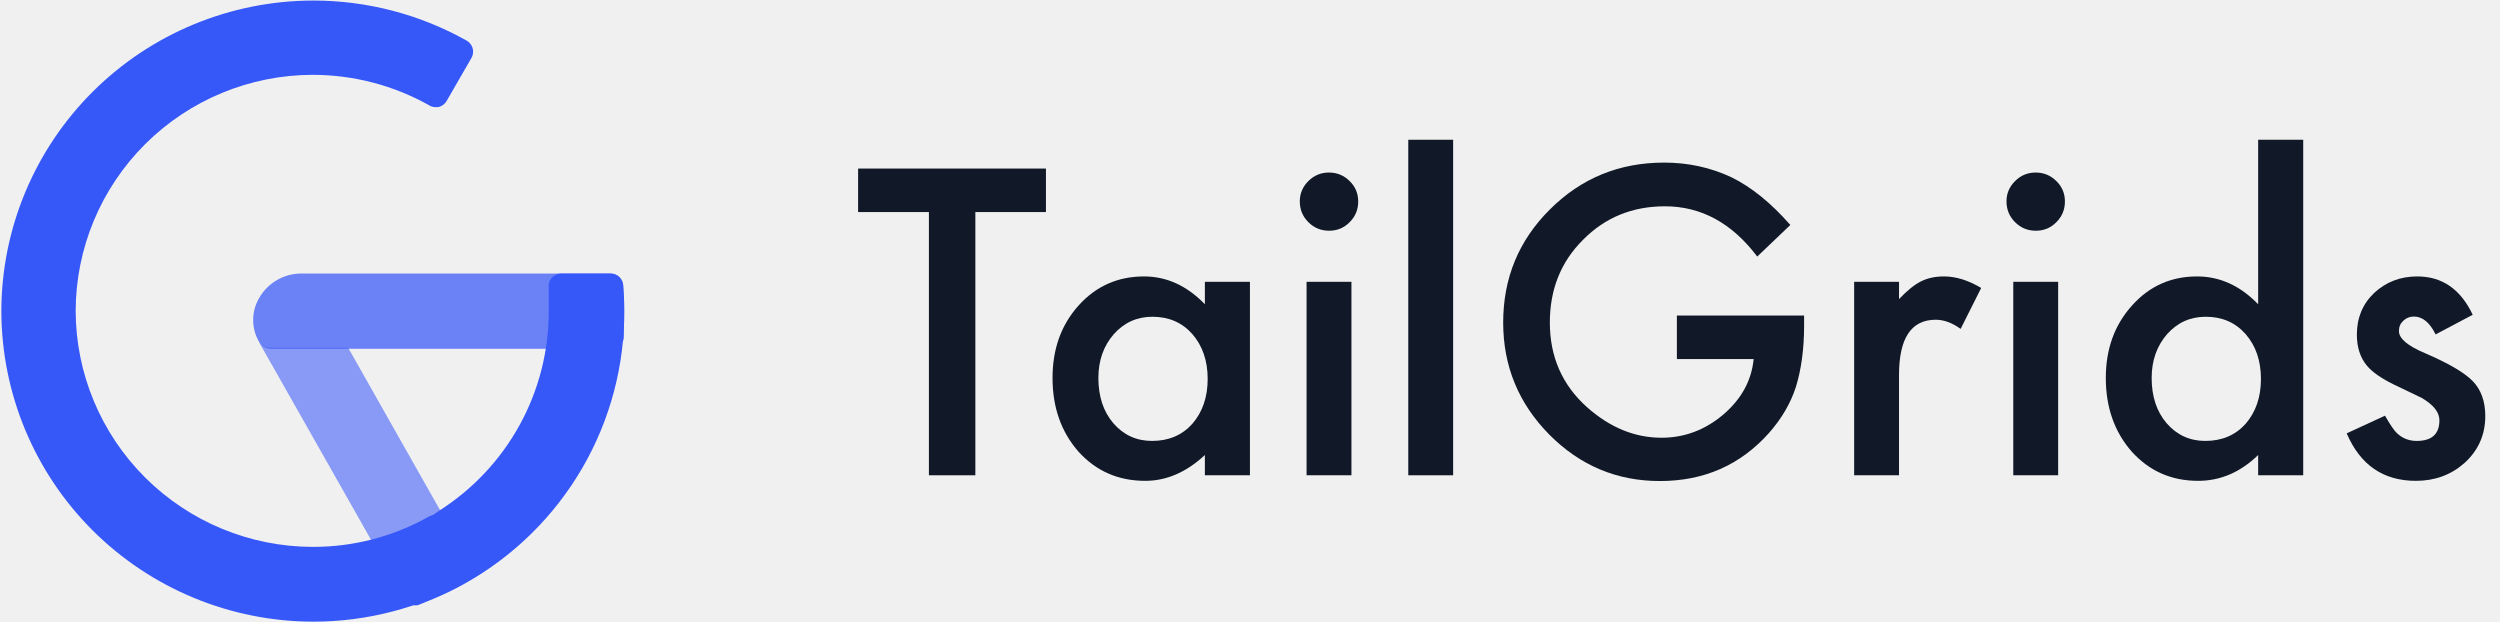
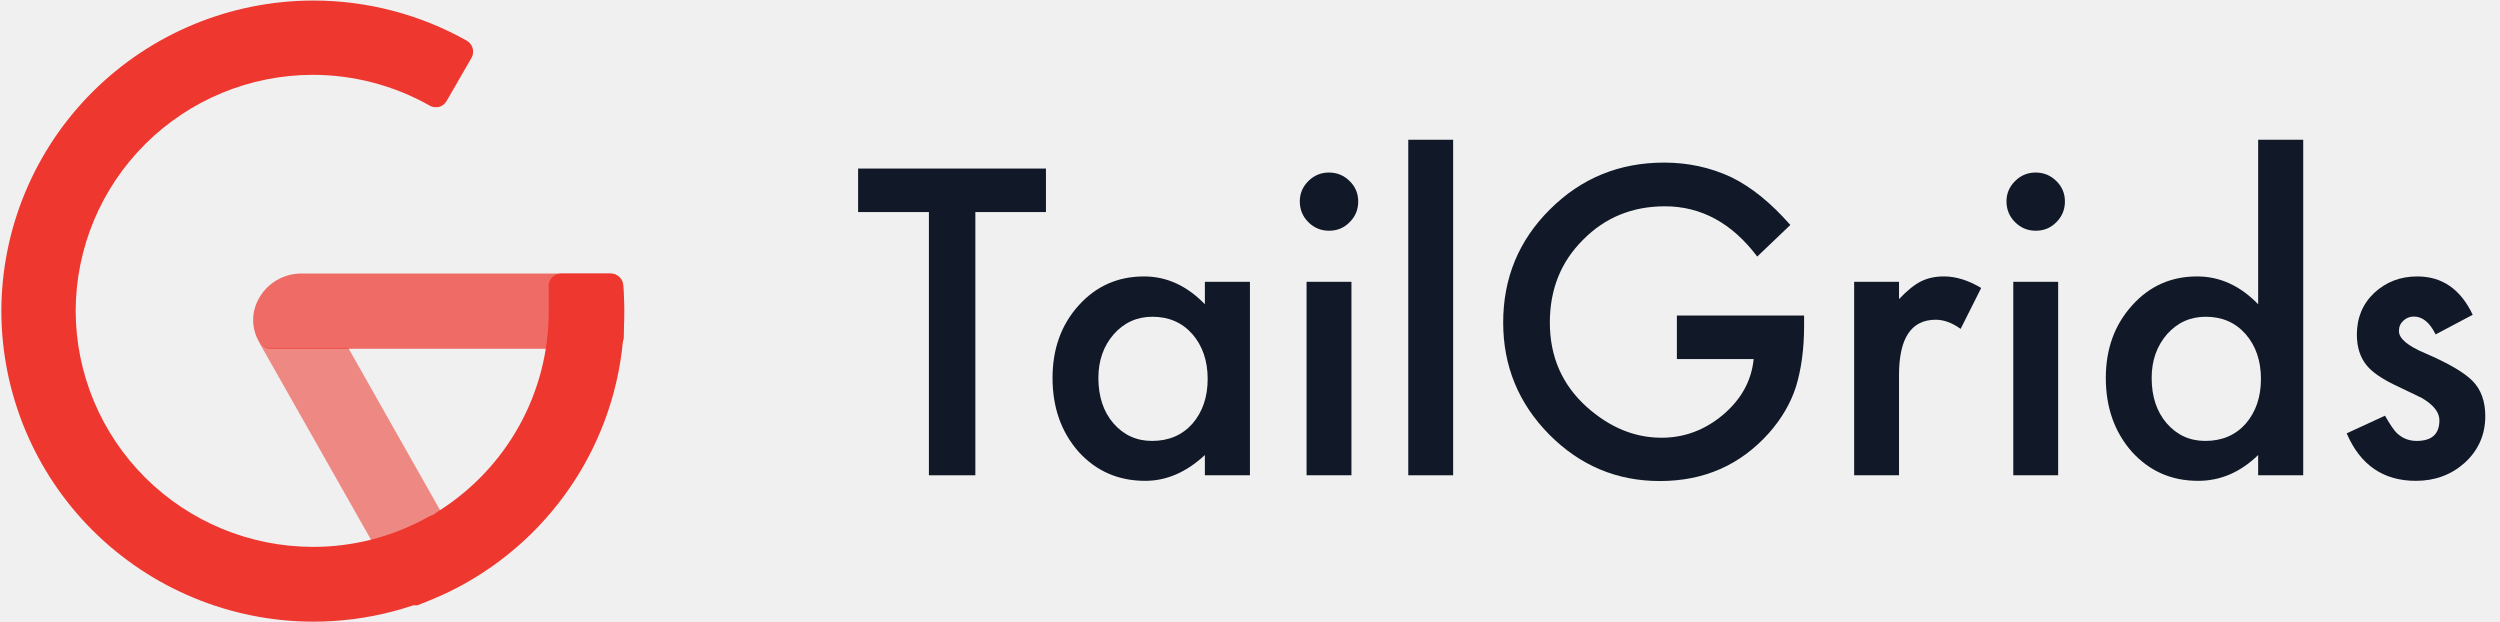
<svg xmlns="http://www.w3.org/2000/svg" width="161" height="40" viewBox="0 0 161 40" fill="none">
  <g clip-path="url(#clip0_3035_122)">
-     <path opacity="0.72" d="M40.141 18.352C40.121 18.152 40.028 17.967 39.88 17.831C39.732 17.696 39.539 17.619 39.338 17.616H19.326C18.782 17.629 18.252 17.784 17.787 18.065C17.322 18.345 16.939 18.742 16.676 19.216C16.432 19.64 16.304 20.12 16.304 20.608C16.304 21.096 16.432 21.576 16.676 22C16.745 22.133 16.849 22.246 16.975 22.328C17.102 22.409 17.248 22.456 17.398 22.464H39.386C39.587 22.461 39.78 22.384 39.928 22.249C40.077 22.113 40.169 21.928 40.189 21.728C40.189 21.104 40.189 20.576 40.189 20.128C40.189 19.68 40.189 18.96 40.141 18.352Z" fill="#3758F9" />
-     <path d="M40.124 18.352C40.108 18.154 40.019 17.969 39.873 17.833C39.728 17.697 39.537 17.619 39.337 17.616H36.125C36.012 17.617 35.901 17.642 35.799 17.689C35.697 17.736 35.605 17.804 35.531 17.888C35.456 17.969 35.4 18.066 35.367 18.171C35.333 18.276 35.324 18.387 35.338 18.496C35.338 19.008 35.338 19.52 35.338 20.096C35.334 22.649 34.685 25.16 33.45 27.397C32.214 29.634 30.433 31.525 28.271 32.896C28.046 33.04 27.838 33.216 27.597 33.344C26.418 34.013 25.154 34.519 23.838 34.848L25.942 38.576C26.014 38.699 26.117 38.801 26.241 38.872C26.366 38.942 26.506 38.978 26.649 38.976C26.734 38.991 26.821 38.991 26.906 38.976L27.42 38.768L27.886 38.576C28.596 38.282 29.288 37.946 29.958 37.568V37.568C33.089 35.811 35.691 33.25 37.493 30.152C39.295 27.055 40.231 23.532 40.205 19.952C40.205 19.36 40.172 18.896 40.124 18.352Z" fill="#3758F9" />
-     <path d="M28.756 33.539C28.648 33.356 28.476 33.22 28.274 33.155H28.049C27.91 33.156 27.772 33.189 27.647 33.251C25.357 34.549 22.766 35.227 20.131 35.219C16.087 35.21 12.211 33.606 9.351 30.757C6.492 27.909 4.882 24.047 4.873 20.019C4.882 15.99 6.492 12.129 9.351 9.28C12.211 6.431 16.087 4.827 20.131 4.819C22.765 4.82 25.354 5.497 27.647 6.787C27.767 6.863 27.907 6.902 28.049 6.899H28.226C28.336 6.875 28.44 6.828 28.531 6.762C28.622 6.696 28.699 6.612 28.756 6.515L30.362 3.731C30.468 3.546 30.497 3.326 30.443 3.12C30.389 2.914 30.256 2.737 30.073 2.627C27.049 0.925 23.636 0.032 20.163 0.035C14.841 0.043 9.74 2.153 5.976 5.902C2.213 9.651 0.095 14.733 0.087 20.035C0.095 25.337 2.213 30.419 5.976 34.168C9.74 37.916 14.841 40.026 20.163 40.035C23.636 40.038 27.049 39.145 30.073 37.443C30.165 37.391 30.245 37.322 30.31 37.239C30.374 37.156 30.421 37.061 30.448 36.96C30.475 36.858 30.482 36.752 30.467 36.648C30.452 36.545 30.416 36.445 30.362 36.355L28.756 33.539Z" fill="#3758F9" />
-     <path opacity="0.56" d="M22.425 22.4H17.35C17.206 22.39 17.066 22.345 16.943 22.27C16.82 22.195 16.717 22.091 16.643 21.968V21.968L25.975 38.432C26.046 38.555 26.149 38.657 26.273 38.728C26.398 38.798 26.538 38.834 26.681 38.832C26.772 38.847 26.864 38.847 26.954 38.832C28.016 38.451 29.042 37.98 30.022 37.424C30.114 37.373 30.194 37.303 30.259 37.22C30.323 37.137 30.37 37.042 30.397 36.941C30.424 36.839 30.431 36.734 30.416 36.63C30.401 36.526 30.365 36.426 30.311 36.336L22.425 22.4Z" fill="#3758F9" />
+     <path opacity="0.72" d="M40.141 18.352C40.121 18.152 40.028 17.967 39.88 17.831C39.732 17.696 39.539 17.619 39.338 17.616H19.326C18.782 17.629 18.252 17.784 17.787 18.065C17.322 18.345 16.939 18.742 16.676 19.216C16.432 19.64 16.304 20.12 16.304 20.608C16.304 21.096 16.432 21.576 16.676 22C16.745 22.133 16.849 22.246 16.975 22.328C17.102 22.409 17.248 22.456 17.398 22.464H39.386C39.587 22.461 39.78 22.384 39.928 22.249C40.077 22.113 40.169 21.928 40.189 21.728C40.189 21.104 40.189 20.576 40.189 20.128C40.189 19.68 40.189 18.96 40.141 18.352Z" fill="#ee372f" />
+     <path d="M40.124 18.352C40.108 18.154 40.019 17.969 39.873 17.833C39.728 17.697 39.537 17.619 39.337 17.616H36.125C36.012 17.617 35.901 17.642 35.799 17.689C35.697 17.736 35.605 17.804 35.531 17.888C35.456 17.969 35.4 18.066 35.367 18.171C35.333 18.276 35.324 18.387 35.338 18.496C35.338 19.008 35.338 19.52 35.338 20.096C35.334 22.649 34.685 25.16 33.45 27.397C32.214 29.634 30.433 31.525 28.271 32.896C28.046 33.04 27.838 33.216 27.597 33.344C26.418 34.013 25.154 34.519 23.838 34.848L25.942 38.576C26.014 38.699 26.117 38.801 26.241 38.872C26.366 38.942 26.506 38.978 26.649 38.976C26.734 38.991 26.821 38.991 26.906 38.976L27.42 38.768L27.886 38.576C28.596 38.282 29.288 37.946 29.958 37.568V37.568C33.089 35.811 35.691 33.25 37.493 30.152C39.295 27.055 40.231 23.532 40.205 19.952C40.205 19.36 40.172 18.896 40.124 18.352Z" fill="#ee372f" />
+     <path d="M28.756 33.539C28.648 33.356 28.476 33.22 28.274 33.155H28.049C27.91 33.156 27.772 33.189 27.647 33.251C25.357 34.549 22.766 35.227 20.131 35.219C16.087 35.21 12.211 33.606 9.351 30.757C6.492 27.909 4.882 24.047 4.873 20.019C4.882 15.99 6.492 12.129 9.351 9.28C12.211 6.431 16.087 4.827 20.131 4.819C22.765 4.82 25.354 5.497 27.647 6.787C27.767 6.863 27.907 6.902 28.049 6.899H28.226C28.336 6.875 28.44 6.828 28.531 6.762C28.622 6.696 28.699 6.612 28.756 6.515L30.362 3.731C30.468 3.546 30.497 3.326 30.443 3.12C30.389 2.914 30.256 2.737 30.073 2.627C27.049 0.925 23.636 0.032 20.163 0.035C14.841 0.043 9.74 2.153 5.976 5.902C2.213 9.651 0.095 14.733 0.087 20.035C0.095 25.337 2.213 30.419 5.976 34.168C9.74 37.916 14.841 40.026 20.163 40.035C23.636 40.038 27.049 39.145 30.073 37.443C30.165 37.391 30.245 37.322 30.31 37.239C30.374 37.156 30.421 37.061 30.448 36.96C30.475 36.858 30.482 36.752 30.467 36.648C30.452 36.545 30.416 36.445 30.362 36.355L28.756 33.539Z" fill="#ee372f" />
+     <path opacity="0.56" d="M22.425 22.4H17.35C17.206 22.39 17.066 22.345 16.943 22.27C16.82 22.195 16.717 22.091 16.643 21.968V21.968L25.975 38.432C26.046 38.555 26.149 38.657 26.273 38.728C26.398 38.798 26.538 38.834 26.681 38.832C26.772 38.847 26.864 38.847 26.954 38.832C28.016 38.451 29.042 37.98 30.022 37.424C30.114 37.373 30.194 37.303 30.259 37.22C30.323 37.137 30.37 37.042 30.397 36.941C30.424 36.839 30.431 36.734 30.416 36.63C30.401 36.526 30.365 36.426 30.311 36.336L22.425 22.4Z" fill="#ee372f" />
  </g>
  <path d="M62.813 13.657V30.608H59.821V13.657H55.262V10.855H67.359V13.657H62.813Z" fill="#111928" />
  <path d="M77.594 18.147H80.496V30.608H77.594V29.303C76.404 30.412 75.124 30.966 73.754 30.966C72.025 30.966 70.595 30.343 69.465 29.098C68.343 27.827 67.783 26.241 67.783 24.339C67.783 22.471 68.343 20.915 69.465 19.669C70.586 18.424 71.99 17.802 73.677 17.802C75.132 17.802 76.438 18.399 77.594 19.593V18.147ZM70.736 24.339C70.736 25.533 71.057 26.505 71.699 27.256C72.359 28.015 73.189 28.395 74.191 28.395C75.261 28.395 76.126 28.028 76.785 27.294C77.444 26.535 77.774 25.571 77.774 24.403C77.774 23.235 77.444 22.271 76.785 21.512C76.126 20.77 75.269 20.399 74.216 20.399C73.223 20.399 72.393 20.774 71.725 21.524C71.066 22.284 70.736 23.222 70.736 24.339Z" fill="#111928" />
  <path d="M87.033 18.147V30.608H84.143V18.147H87.033ZM83.707 12.966C83.707 12.463 83.891 12.028 84.259 11.661C84.627 11.294 85.068 11.111 85.582 11.111C86.104 11.111 86.549 11.294 86.917 11.661C87.285 12.019 87.469 12.458 87.469 12.979C87.469 13.499 87.285 13.942 86.917 14.309C86.558 14.676 86.117 14.859 85.594 14.859C85.072 14.859 84.627 14.676 84.259 14.309C83.891 13.942 83.707 13.495 83.707 12.966Z" fill="#111928" />
  <path d="M93.582 9V30.608H90.693V9H93.582Z" fill="#111928" />
  <path d="M107.991 20.322H116.184V20.974C116.184 22.458 116.008 23.772 115.657 24.915C115.315 25.972 114.737 26.962 113.924 27.883C112.083 29.947 109.742 30.979 106.899 30.979C104.125 30.979 101.75 29.981 99.772 27.985C97.794 25.981 96.805 23.576 96.805 20.77C96.805 17.904 97.811 15.473 99.823 13.478C101.835 11.473 104.284 10.471 107.169 10.471C108.718 10.471 110.165 10.787 111.509 11.418C112.794 12.049 114.056 13.072 115.298 14.488L113.166 16.522C111.539 14.365 109.557 13.286 107.22 13.286C105.123 13.286 103.363 14.006 101.942 15.448C100.521 16.863 99.81 18.637 99.81 20.77C99.81 22.97 100.602 24.782 102.186 26.207C103.667 27.529 105.273 28.19 107.002 28.19C108.474 28.19 109.797 27.695 110.97 26.706C112.143 25.708 112.798 24.514 112.935 23.124H107.991V20.322Z" fill="#111928" />
  <path d="M119.407 18.147H122.297V19.26C122.827 18.706 123.298 18.326 123.709 18.122C124.129 17.908 124.625 17.802 125.199 17.802C125.961 17.802 126.757 18.049 127.588 18.544L126.265 21.179C125.717 20.787 125.182 20.591 124.66 20.591C123.084 20.591 122.297 21.776 122.297 24.147V30.608H119.407V18.147Z" fill="#111928" />
  <path d="M132.545 18.147V30.608H129.655V18.147H132.545ZM129.218 12.966C129.218 12.463 129.403 12.028 129.771 11.661C130.139 11.294 130.58 11.111 131.093 11.111C131.616 11.111 132.061 11.294 132.429 11.661C132.797 12.019 132.981 12.458 132.981 12.979C132.981 13.499 132.797 13.942 132.429 14.309C132.069 14.676 131.629 14.859 131.106 14.859C130.584 14.859 130.139 14.676 129.771 14.309C129.403 13.942 129.218 13.495 129.218 12.966Z" fill="#111928" />
  <path d="M145.425 9H148.327V30.608H145.425V29.303C144.286 30.412 142.998 30.966 141.56 30.966C139.847 30.966 138.426 30.343 137.296 29.098C136.175 27.827 135.614 26.241 135.614 24.339C135.614 22.48 136.175 20.927 137.296 19.682C138.409 18.429 139.809 17.802 141.495 17.802C142.959 17.802 144.269 18.399 145.425 19.593V9ZM138.567 24.339C138.567 25.533 138.888 26.505 139.531 27.256C140.19 28.015 141.02 28.395 142.022 28.395C143.092 28.395 143.957 28.028 144.616 27.294C145.275 26.535 145.605 25.571 145.605 24.403C145.605 23.235 145.275 22.271 144.616 21.512C143.957 20.77 143.101 20.399 142.048 20.399C141.054 20.399 140.224 20.774 139.556 21.524C138.897 22.284 138.567 23.222 138.567 24.339Z" fill="#111928" />
  <path d="M159.243 20.271L156.854 21.537C156.478 20.77 156.011 20.386 155.455 20.386C155.189 20.386 154.962 20.476 154.774 20.655C154.586 20.825 154.491 21.047 154.491 21.32C154.491 21.797 155.048 22.271 156.161 22.74C157.693 23.397 158.725 24.002 159.256 24.556C159.787 25.111 160.052 25.857 160.052 26.795C160.052 27.998 159.607 29.004 158.716 29.814C157.852 30.582 156.807 30.966 155.583 30.966C153.486 30.966 152 29.947 151.127 27.908L153.593 26.77C153.935 27.367 154.196 27.746 154.376 27.908C154.727 28.232 155.146 28.395 155.634 28.395C156.61 28.395 157.098 27.951 157.098 27.064C157.098 26.552 156.722 26.075 155.968 25.631C155.677 25.486 155.386 25.345 155.095 25.209C154.804 25.073 154.509 24.932 154.209 24.787C153.37 24.377 152.779 23.968 152.437 23.559C152 23.038 151.782 22.369 151.782 21.55C151.782 20.467 152.154 19.571 152.899 18.863C153.661 18.156 154.586 17.802 155.673 17.802C157.274 17.802 158.464 18.625 159.243 20.271Z" fill="#111928" />
  <defs>
    <clipPath id="clip0_3035_122">
      <rect width="40.153" height="40" fill="white" transform="translate(0.0522461)" />
    </clipPath>
  </defs>
</svg>
